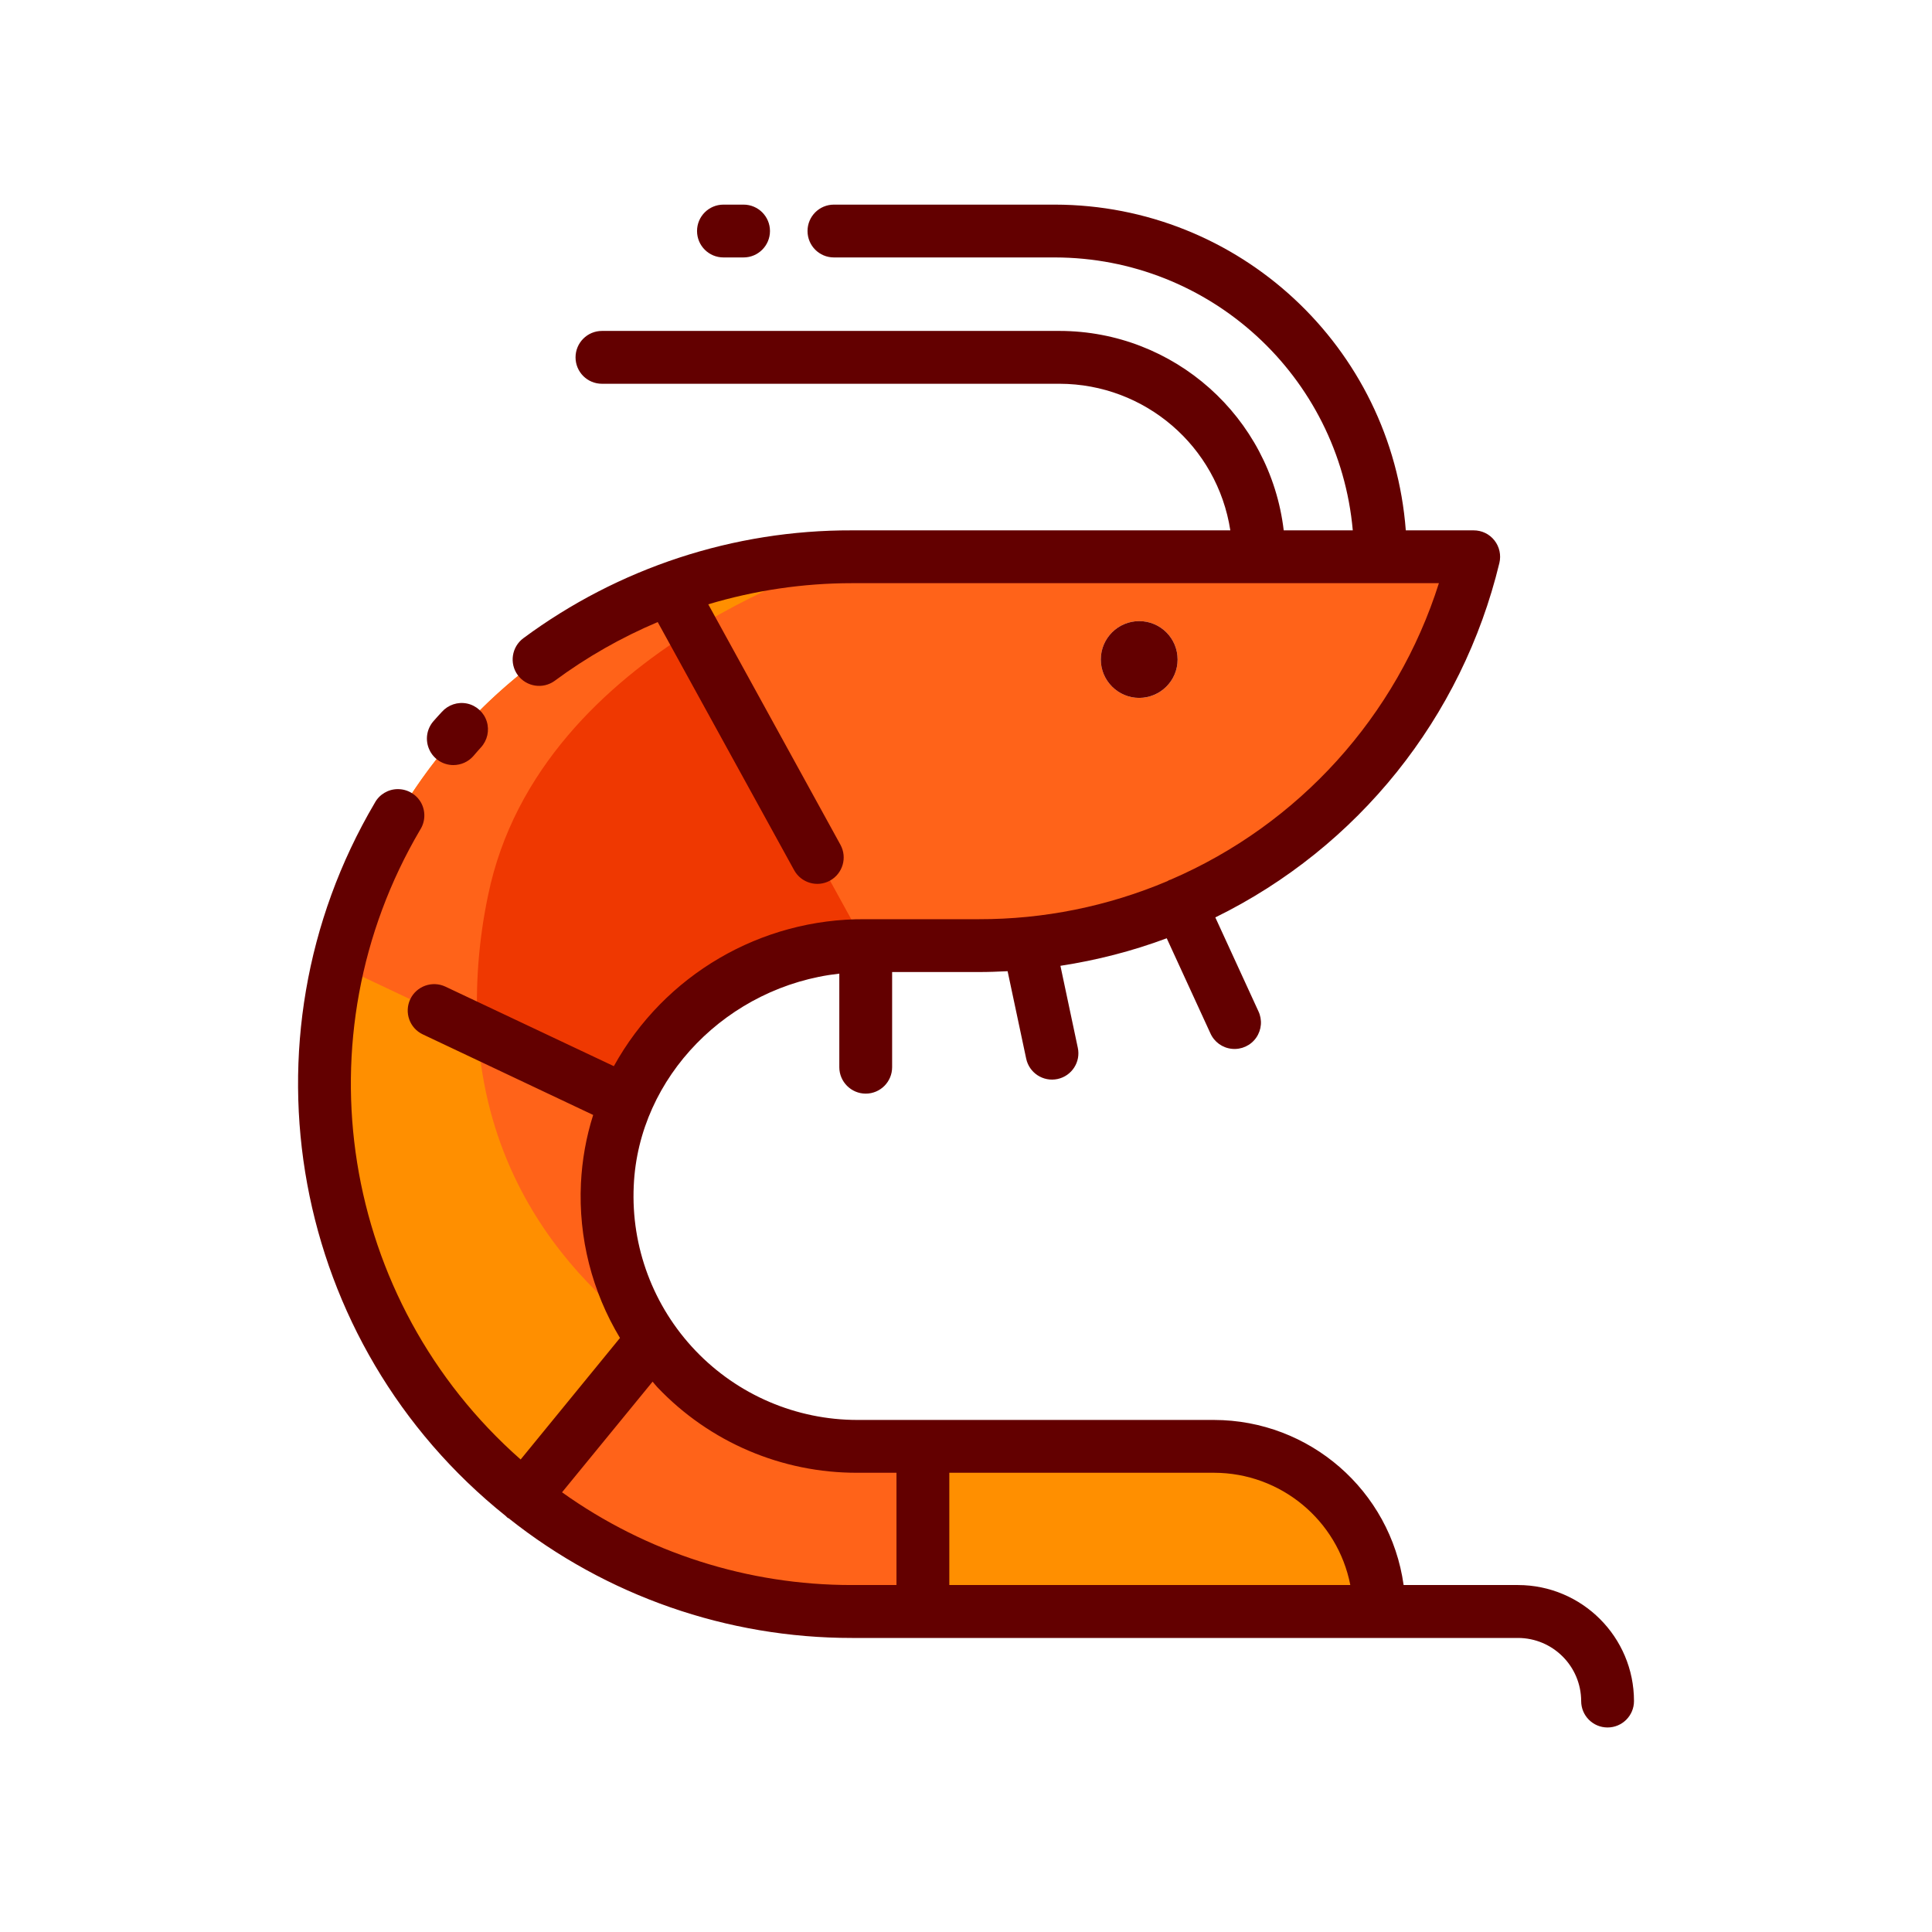
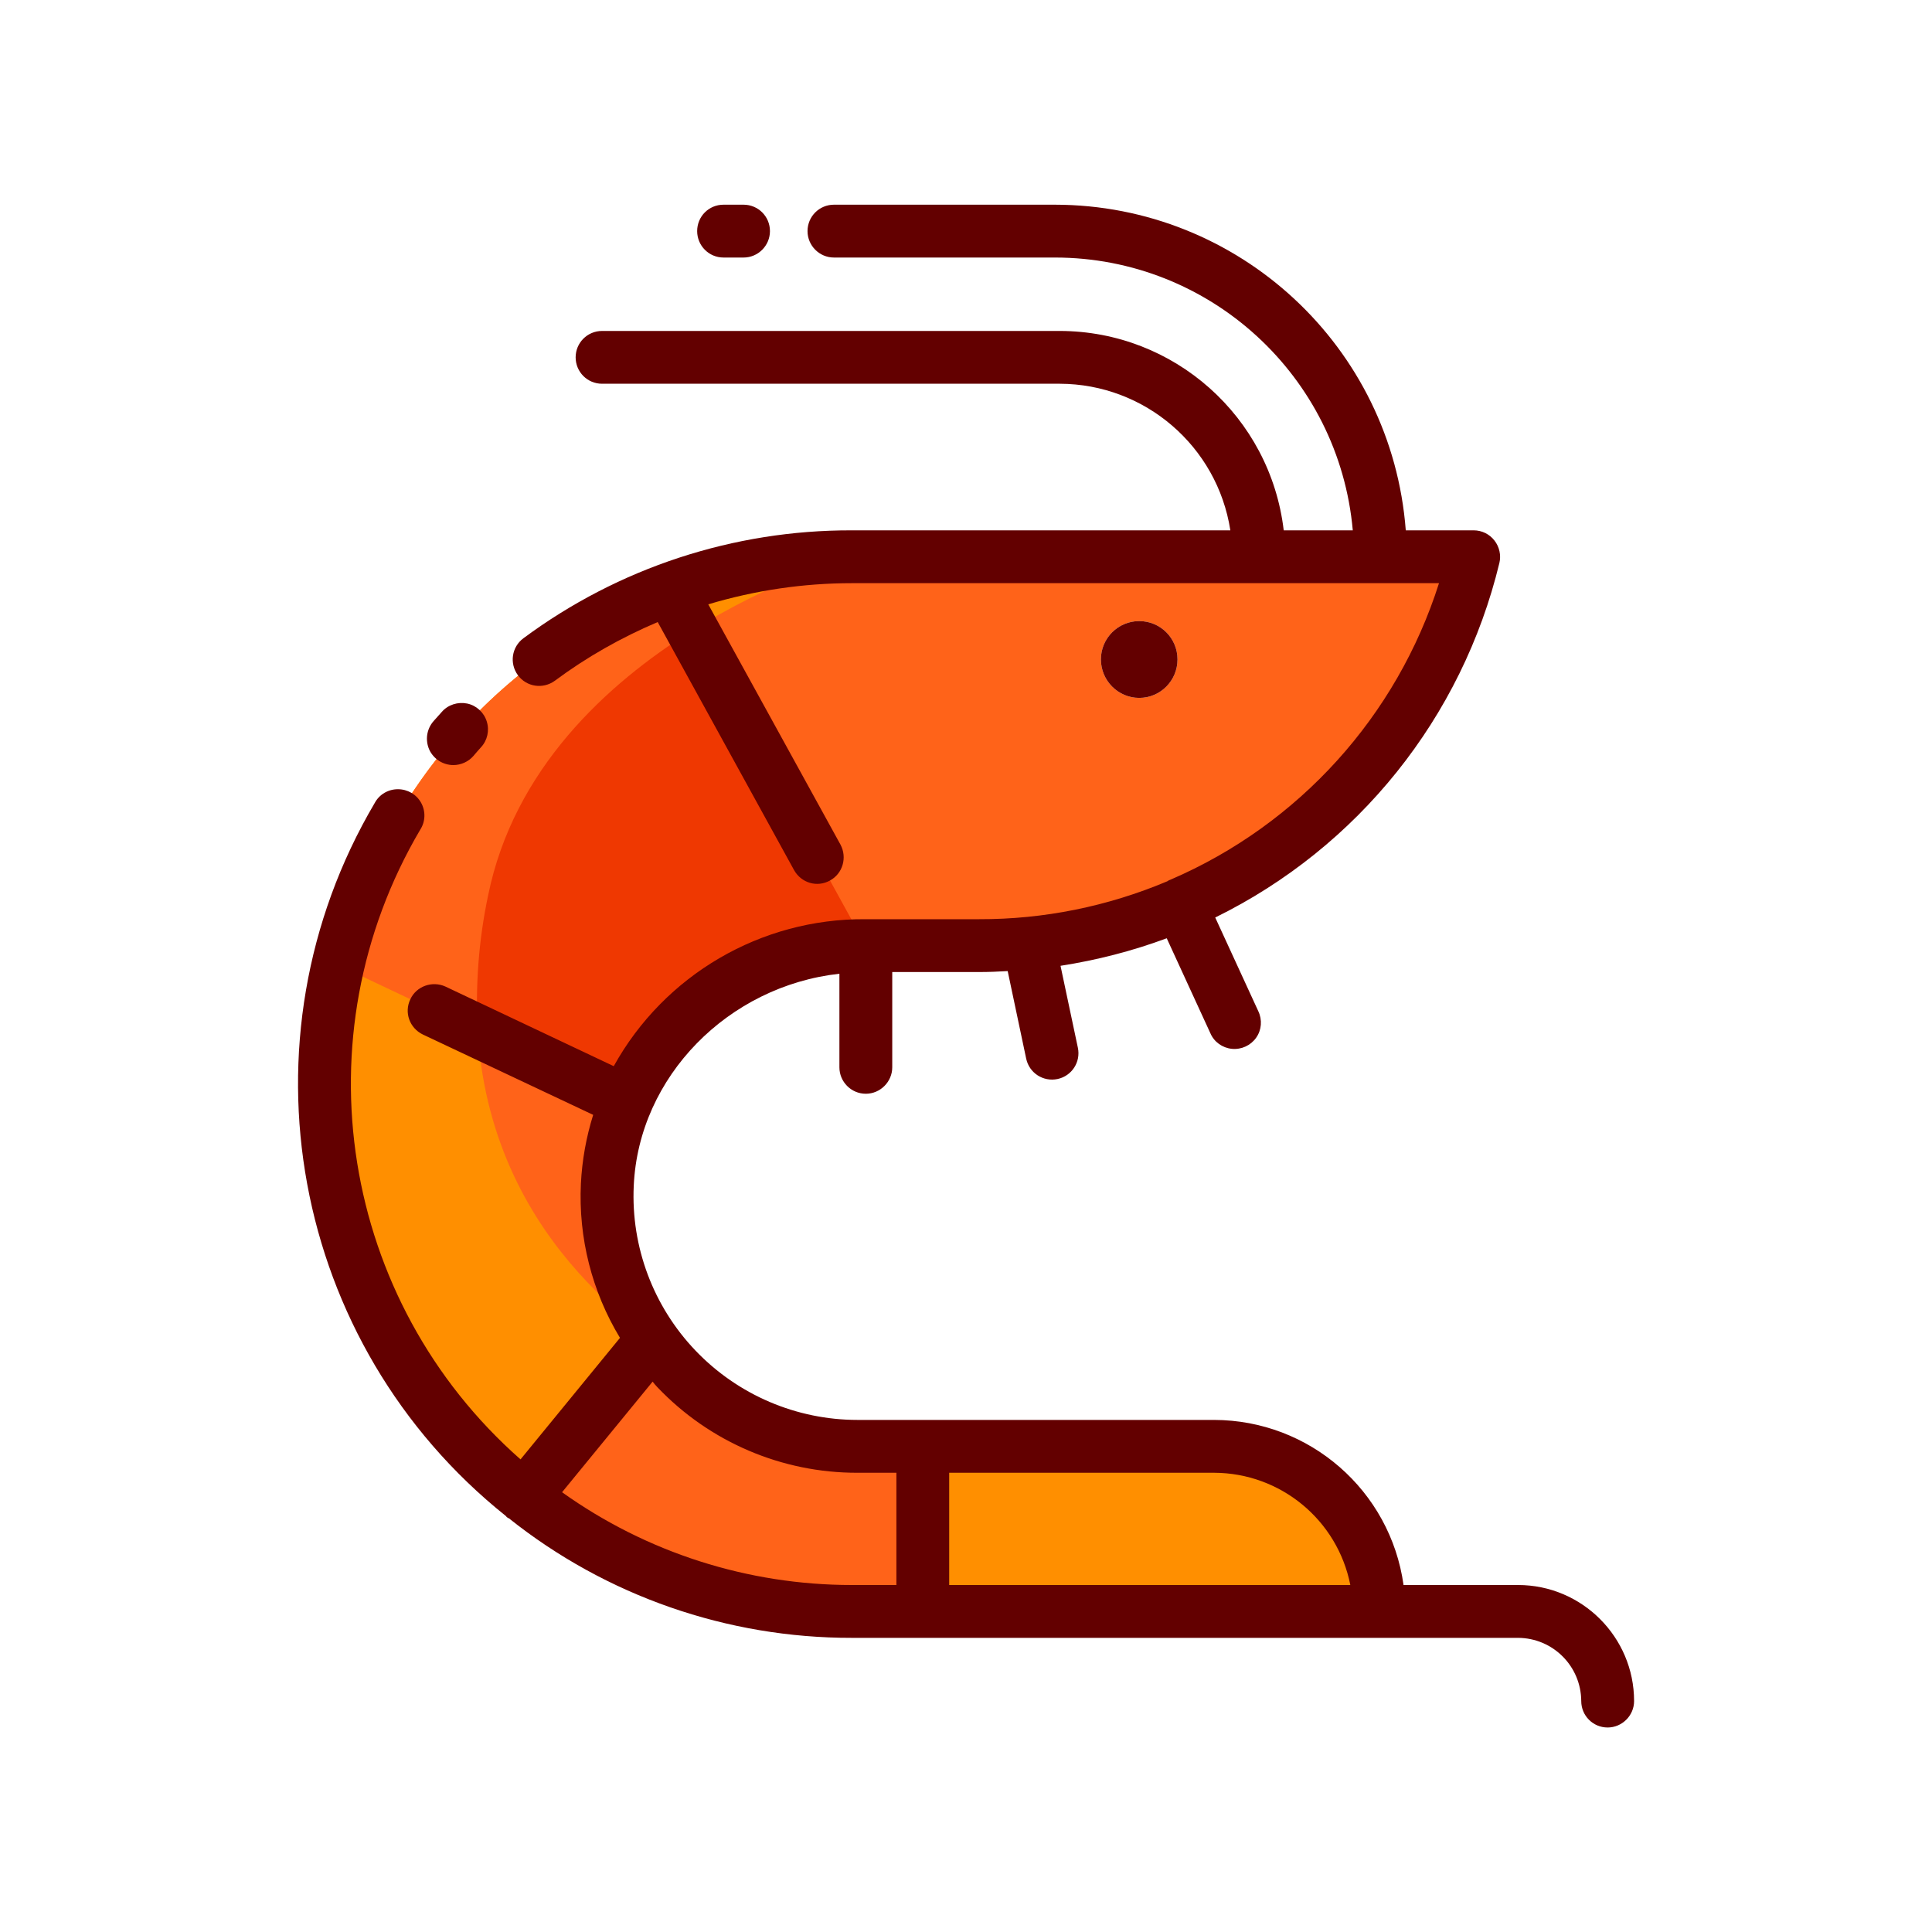
- <svg xmlns="http://www.w3.org/2000/svg" width="80pt" height="80pt" viewBox="0 0 80 80" version="1.1">
+ <svg xmlns="http://www.w3.org/2000/svg" width="40pt" height="40pt" viewBox="0 0 40 40" version="1.1">
  <g id="surface1">
-     <path style=" stroke:none;fill-rule:nonzero;fill:rgb(100%,56.078%,0%);fill-opacity:1;" d="M 35.504 59.891 C 32.676 59.891 29.965 58.73 28.012 56.688 C 26.055 54.641 25.02 51.883 25.148 49.055 C 25.395 43.457 30.23 39.156 35.828 39.156 L 40.539 39.156 C 50.266 39.156 58.727 32.504 61.023 23.055 L 35.273 23.055 C 23.215 23.055 13.438 32.832 13.438 44.891 C 13.438 56.949 23.215 66.727 35.273 66.727 L 57.113 66.727 C 57.113 62.949 54.051 59.891 50.273 59.891 Z M 35.504 59.891 " />
-     <path style=" stroke:none;fill-rule:nonzero;fill:rgb(100%,38.824%,9.804%);fill-opacity:1;" d="M 20.207 37.09 C 17.918 48.352 24.68 53.68 27.027 55.477 L 27.031 55.477 C 25.707 53.602 25.047 51.344 25.148 49.051 C 25.395 43.457 30.23 39.152 35.832 39.152 L 40.543 39.152 C 50.266 39.152 58.727 32.5 61.023 23.055 L 35.273 23.055 C 35.273 23.055 22.316 26.734 20.207 37.09 Z M 20.207 37.09 " />
-     <path style=" stroke:none;fill-rule:nonzero;fill:rgb(100%,38.824%,9.804%);fill-opacity:1;" d="M 14 39.965 L 25.941 45.609 C 27.668 41.68 31.559 39.145 35.848 39.156 L 27.734 24.391 C 20.824 26.941 15.664 32.793 14 39.965 Z M 14 39.965 " />
-     <path style=" stroke:none;fill-rule:nonzero;fill:rgb(100%,38.824%,9.804%);fill-opacity:1;" d="M 35.273 66.727 L 38.215 66.727 L 38.215 59.891 L 35.504 59.891 C 32.129 59.891 28.965 58.242 27.027 55.477 L 21.699 61.988 C 25.555 65.062 30.344 66.734 35.273 66.727 Z M 35.273 66.727 " />
-     <path style=" stroke:none;fill-rule:nonzero;fill:rgb(100%,95.686%,95.686%);fill-opacity:1;" d="M 47.172 25.719 C 46.297 25.719 45.582 26.43 45.582 27.309 C 45.582 28.184 46.297 28.898 47.172 28.898 C 48.051 28.898 48.762 28.184 48.762 27.309 C 48.762 26.43 48.051 25.719 47.172 25.719 Z M 47.172 25.719 " />
-     <path style=" stroke:none;fill-rule:nonzero;fill:rgb(93.725%,21.961%,0.392%);fill-opacity:1;" d="M 35.848 39.156 L 28.672 26.102 C 25.129 28.312 21.277 31.844 20.207 37.09 C 19.82 38.934 19.676 40.816 19.781 42.695 L 25.941 45.609 C 27.668 41.68 31.559 39.145 35.848 39.156 Z M 35.848 39.156 " />
-     <path style=" stroke:none;fill-rule:nonzero;fill:rgb(38.824%,0%,0%);fill-opacity:1;" d="M 18.773 31.68 C 19.09 31.68 19.395 31.543 19.602 31.305 C 19.703 31.184 19.809 31.066 19.914 30.949 C 20.18 30.66 20.273 30.25 20.156 29.875 C 20.039 29.5 19.727 29.215 19.344 29.133 C 18.957 29.051 18.559 29.184 18.297 29.477 C 18.176 29.605 18.062 29.734 17.945 29.867 C 17.664 30.191 17.598 30.648 17.777 31.039 C 17.953 31.43 18.344 31.68 18.773 31.68 Z M 18.773 31.68 " />
-     <path style=" stroke:none;fill-rule:nonzero;fill:rgb(38.824%,0%,0%);fill-opacity:1;" d="M 29.957 10.66 L 30.789 10.66 C 31.391 10.66 31.883 10.172 31.883 9.566 C 31.883 8.961 31.391 8.473 30.789 8.473 L 29.957 8.473 C 29.352 8.473 28.863 8.961 28.863 9.566 C 28.863 10.172 29.352 10.66 29.957 10.66 Z M 29.957 10.66 " />
-     <path style=" stroke:none;fill-rule:nonzero;fill:rgb(38.824%,0%,0%);fill-opacity:1;" d="M 48.762 27.309 C 48.762 26.43 48.051 25.719 47.172 25.719 C 46.297 25.719 45.582 26.43 45.582 27.309 C 45.582 28.184 46.297 28.898 47.172 28.898 C 48.051 28.895 48.762 28.184 48.762 27.309 Z M 48.762 27.309 " />
-     <path style=" stroke:none;fill-rule:nonzero;fill:rgb(38.824%,0%,0%);fill-opacity:1;" d="M 62.859 65.633 L 58.121 65.633 C 57.574 61.719 54.227 58.805 50.273 58.797 L 35.504 58.797 C 32.973 58.797 30.551 57.762 28.801 55.93 C 27.051 54.098 26.125 51.633 26.242 49.102 C 26.441 44.57 30.164 40.828 34.754 40.316 L 34.754 44.191 C 34.754 44.793 35.246 45.285 35.848 45.285 C 36.453 45.285 36.941 44.793 36.941 44.191 L 36.941 40.25 L 40.539 40.25 C 40.938 40.25 41.332 40.234 41.723 40.215 L 42.492 43.836 C 42.617 44.426 43.195 44.805 43.789 44.68 C 44.379 44.555 44.758 43.973 44.629 43.383 L 43.91 39.992 C 45.414 39.762 46.887 39.383 48.312 38.852 L 50.117 42.781 C 50.277 43.145 50.617 43.391 51.012 43.43 C 51.406 43.469 51.789 43.293 52.016 42.969 C 52.242 42.645 52.277 42.223 52.105 41.867 L 50.324 37.988 C 56.234 35.09 60.543 29.711 62.086 23.312 C 62.164 22.988 62.09 22.641 61.883 22.379 C 61.676 22.113 61.359 21.961 61.023 21.961 L 58.211 21.961 C 57.633 14.359 51.301 8.484 43.68 8.473 L 34.531 8.473 C 33.926 8.473 33.438 8.961 33.438 9.566 C 33.438 10.172 33.926 10.66 34.531 10.66 L 43.68 10.66 C 50.094 10.668 55.445 15.57 56.016 21.961 L 53.156 21.961 C 52.598 17.258 48.613 13.711 43.879 13.703 L 24.926 13.703 C 24.32 13.703 23.832 14.195 23.832 14.797 C 23.832 15.402 24.32 15.891 24.926 15.891 L 43.879 15.891 C 47.406 15.898 50.406 18.473 50.945 21.961 L 35.273 21.961 C 30.379 21.945 25.609 23.512 21.672 26.426 C 21.188 26.785 21.082 27.469 21.441 27.957 C 21.801 28.441 22.484 28.547 22.973 28.188 C 24.293 27.211 25.723 26.398 27.234 25.758 L 32.883 36.031 C 33.176 36.562 33.84 36.754 34.367 36.465 C 34.898 36.172 35.09 35.508 34.801 34.98 L 29.328 25.023 C 31.258 24.445 33.262 24.148 35.273 24.148 L 59.582 24.148 C 57.836 29.656 53.785 34.133 48.48 36.422 C 48.457 36.43 48.434 36.438 48.41 36.445 C 48.387 36.457 48.359 36.477 48.336 36.488 C 45.867 37.531 43.219 38.066 40.539 38.062 L 35.828 38.062 C 31.504 38.031 27.508 40.367 25.418 44.148 L 18.445 40.855 C 17.898 40.598 17.246 40.832 16.988 41.375 C 16.73 41.922 16.961 42.574 17.508 42.832 L 24.562 46.168 C 24.27 47.086 24.102 48.039 24.055 49.004 C 23.949 51.25 24.512 53.477 25.672 55.402 L 21.559 60.434 C 14.098 53.863 12.352 42.926 17.398 34.359 C 17.613 34.023 17.629 33.594 17.438 33.242 C 17.242 32.891 16.875 32.676 16.473 32.676 C 16.074 32.676 15.703 32.898 15.516 33.25 C 9.727 43.074 12.043 55.656 20.945 62.777 C 20.965 62.797 20.984 62.82 21.008 62.84 C 21.031 62.859 21.047 62.859 21.066 62.871 C 25.105 66.082 30.117 67.828 35.277 67.824 L 62.859 67.824 C 64.301 67.828 65.469 68.996 65.473 70.438 C 65.473 71.043 65.961 71.531 66.566 71.531 C 67.168 71.531 67.66 71.043 67.66 70.438 C 67.66 67.785 65.508 65.637 62.859 65.633 Z M 23.273 61.793 L 27.023 57.211 C 27.09 57.289 27.152 57.371 27.223 57.445 C 29.379 59.715 32.375 60.996 35.508 60.984 L 37.121 60.984 L 37.121 65.633 L 35.273 65.633 C 30.969 65.637 26.773 64.293 23.273 61.793 Z M 39.309 65.633 L 39.309 60.984 L 50.273 60.984 C 53.023 60.988 55.387 62.938 55.914 65.633 Z M 39.309 65.633 " />
+     <path style=" stroke:none;fill-rule:nonzero;fill:rgb(100%,56.078%,0%);fill-opacity:1;" d="M 17.754 29.945 C 16.34 29.945 14.98 29.363 14.004 28.344 C 13.027 27.32 12.512 25.941 12.574 24.527 C 12.699 21.73 15.113 19.578 17.914 19.578 L 20.27 19.578 C 25.133 19.578 29.363 16.254 30.512 11.527 L 17.637 11.527 C 11.605 11.527 6.719 16.418 6.719 22.445 C 6.719 28.473 11.605 33.363 17.637 33.363 L 28.559 33.363 C 28.559 31.473 27.027 29.945 25.137 29.945 Z M 17.754 29.945 " />
+     <path style=" stroke:none;fill-rule:nonzero;fill:rgb(100%,38.824%,9.804%);fill-opacity:1;" d="M 10.105 18.543 C 8.957 24.176 12.34 26.84 13.512 27.738 L 13.516 27.738 C 12.855 26.801 12.523 25.672 12.574 24.527 C 12.699 21.73 15.113 19.574 17.918 19.574 L 20.27 19.574 C 25.133 19.574 29.363 16.25 30.512 11.527 L 17.637 11.527 C 17.637 11.527 11.16 13.367 10.105 18.543 Z M 10.105 18.543 " />
+     <path style=" stroke:none;fill-rule:nonzero;fill:rgb(100%,38.824%,9.804%);fill-opacity:1;" d="M 7 19.98 L 12.973 22.805 C 13.832 20.84 15.777 19.574 17.926 19.578 L 13.867 12.195 C 10.41 13.473 7.832 16.395 7 19.98 Z M 7 19.98 " />
+     <path style=" stroke:none;fill-rule:nonzero;fill:rgb(100%,38.824%,9.804%);fill-opacity:1;" d="M 17.637 33.363 L 19.105 33.363 L 19.105 29.945 L 17.754 29.945 C 16.066 29.945 14.48 29.121 13.512 27.738 L 10.848 30.996 C 12.777 32.531 15.172 33.367 17.637 33.363 Z M 17.637 33.363 " />
+     <path style=" stroke:none;fill-rule:nonzero;fill:rgb(100%,95.686%,95.686%);fill-opacity:1;" d="M 23.586 12.859 C 23.148 12.859 22.793 13.215 22.793 13.652 C 22.793 14.09 23.148 14.449 23.586 14.449 C 24.027 14.449 24.379 14.09 24.379 13.652 C 24.379 13.215 24.027 12.859 23.586 12.859 Z M 23.586 12.859 " />
+     <path style=" stroke:none;fill-rule:nonzero;fill:rgb(93.725%,21.961%,0.392%);fill-opacity:1;" d="M 17.926 19.578 L 14.336 13.051 C 12.566 14.156 10.637 15.922 10.105 18.543 C 9.91 19.465 9.84 20.41 9.891 21.348 L 12.973 22.805 C 13.832 20.84 15.777 19.574 17.926 19.578 Z M 17.926 19.578 " />
+     <path style=" stroke:none;fill-rule:nonzero;fill:rgb(38.824%,0%,0%);fill-opacity:1;" d="M 9.387 15.84 C 9.543 15.84 9.699 15.77 9.801 15.652 C 9.852 15.59 9.902 15.535 9.957 15.473 C 10.09 15.332 10.137 15.125 10.078 14.938 C 10.02 14.75 9.863 14.605 9.672 14.566 C 9.48 14.527 9.277 14.59 9.148 14.738 C 9.09 14.801 9.031 14.867 8.973 14.934 C 8.832 15.098 8.801 15.324 8.887 15.52 C 8.977 15.715 9.172 15.84 9.387 15.84 Z M 9.387 15.84 " />
+     <path style=" stroke:none;fill-rule:nonzero;fill:rgb(38.824%,0%,0%);fill-opacity:1;" d="M 14.98 5.332 L 15.395 5.332 C 15.695 5.332 15.941 5.086 15.941 4.785 C 15.941 4.48 15.695 4.238 15.395 4.238 L 14.98 4.238 C 14.676 4.238 14.434 4.48 14.434 4.785 C 14.434 5.086 14.676 5.332 14.98 5.332 Z M 14.98 5.332 " />
+     <path style=" stroke:none;fill-rule:nonzero;fill:rgb(38.824%,0%,0%);fill-opacity:1;" d="M 24.379 13.652 C 24.379 13.215 24.027 12.859 23.586 12.859 C 23.148 12.859 22.793 13.215 22.793 13.652 C 22.793 14.09 23.148 14.449 23.586 14.449 C 24.027 14.449 24.379 14.09 24.379 13.652 Z M 24.379 13.652 " />
+     <path style=" stroke:none;fill-rule:nonzero;fill:rgb(38.824%,0%,0%);fill-opacity:1;" d="M 31.43 32.816 L 29.059 32.816 C 28.785 30.859 27.113 29.402 25.137 29.398 L 17.754 29.398 C 16.488 29.398 15.277 28.879 14.402 27.965 C 13.527 27.051 13.062 25.816 13.121 24.551 C 13.223 22.285 15.082 20.414 17.379 20.16 L 17.379 22.098 C 17.379 22.395 17.621 22.645 17.926 22.645 C 18.227 22.645 18.473 22.395 18.473 22.098 L 18.473 20.125 L 20.27 20.125 C 20.469 20.125 20.668 20.117 20.863 20.105 L 21.246 21.918 C 21.309 22.215 21.598 22.402 21.895 22.34 C 22.191 22.277 22.379 21.988 22.316 21.691 L 21.957 19.996 C 22.707 19.879 23.441 19.691 24.156 19.426 L 25.059 21.391 C 25.137 21.574 25.309 21.695 25.504 21.715 C 25.703 21.734 25.895 21.645 26.008 21.484 C 26.121 21.324 26.137 21.113 26.051 20.934 L 25.16 18.996 C 28.117 17.543 30.27 14.855 31.043 11.656 C 31.082 11.496 31.043 11.32 30.941 11.191 C 30.84 11.059 30.68 10.98 30.512 10.98 L 29.105 10.98 C 28.816 7.18 25.652 4.242 21.84 4.238 L 17.266 4.238 C 16.965 4.238 16.719 4.48 16.719 4.785 C 16.719 5.086 16.965 5.332 17.266 5.332 L 21.84 5.332 C 25.047 5.332 27.723 7.785 28.008 10.98 L 26.578 10.98 C 26.301 8.629 24.309 6.855 21.941 6.852 L 12.465 6.852 C 12.16 6.852 11.918 7.098 11.918 7.398 C 11.918 7.699 12.16 7.945 12.465 7.945 L 21.941 7.945 C 23.703 7.949 25.203 9.238 25.473 10.98 L 17.637 10.98 C 15.191 10.973 12.805 11.754 10.836 13.215 C 10.594 13.395 10.543 13.734 10.723 13.98 C 10.902 14.223 11.242 14.273 11.488 14.094 C 12.145 13.605 12.863 13.199 13.617 12.879 L 16.441 18.016 C 16.59 18.281 16.918 18.379 17.184 18.23 C 17.449 18.086 17.543 17.754 17.402 17.488 L 14.664 12.512 C 15.629 12.223 16.629 12.074 17.637 12.074 L 29.793 12.074 C 28.918 14.828 26.895 17.066 24.238 18.211 C 24.23 18.215 24.215 18.219 24.207 18.223 C 24.191 18.23 24.18 18.238 24.168 18.246 C 22.934 18.766 21.609 19.035 20.27 19.031 L 17.914 19.031 C 15.754 19.016 13.754 20.184 12.707 22.074 L 9.223 20.426 C 8.949 20.301 8.621 20.418 8.496 20.688 C 8.363 20.961 8.48 21.285 8.754 21.418 L 12.281 23.082 C 12.137 23.543 12.051 24.02 12.027 24.504 C 11.973 25.625 12.254 26.738 12.836 27.699 L 10.777 30.215 C 7.051 26.934 6.176 21.465 8.699 17.18 C 8.809 17.012 8.816 16.797 8.719 16.621 C 8.621 16.445 8.438 16.34 8.238 16.34 C 8.035 16.34 7.852 16.449 7.758 16.625 C 4.863 21.535 6.02 27.828 10.473 31.387 C 10.48 31.398 10.492 31.41 10.504 31.418 C 10.516 31.43 10.523 31.43 10.535 31.434 C 12.551 33.043 15.059 33.914 17.637 33.91 L 31.43 33.91 C 32.152 33.914 32.734 34.496 32.738 35.219 C 32.738 35.52 32.98 35.766 33.285 35.766 C 33.582 35.766 33.832 35.52 33.832 35.219 C 33.832 33.895 32.754 32.816 31.43 32.816 Z M 11.637 30.895 L 13.512 28.605 C 13.543 28.645 13.574 28.684 13.613 28.723 C 14.691 29.855 16.188 30.496 17.754 30.492 L 18.559 30.492 L 18.559 32.816 L 17.637 32.816 C 15.484 32.816 13.387 32.145 11.637 30.895 Z M 19.652 32.816 L 19.652 30.492 L 25.137 30.492 C 26.512 30.496 27.691 31.469 27.957 32.816 Z M 19.652 32.816 " />
  </g>
</svg>
